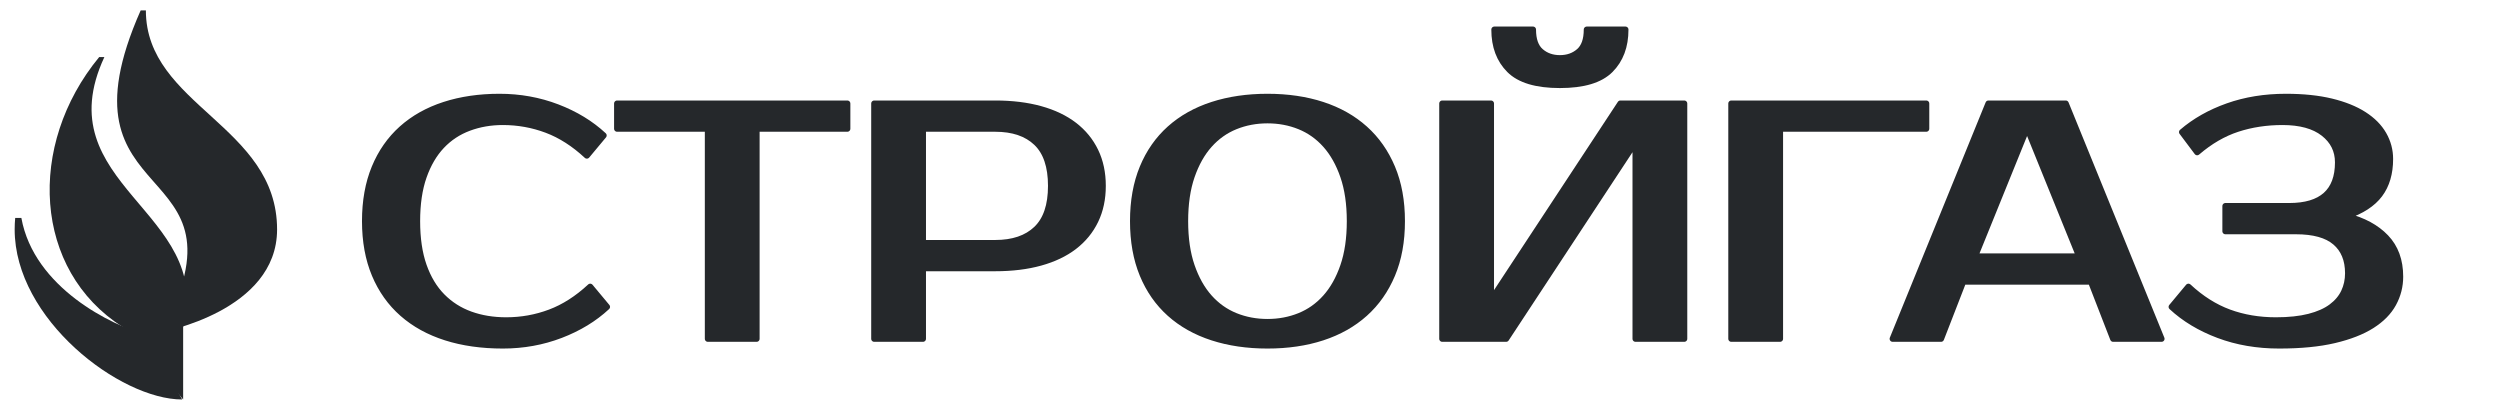
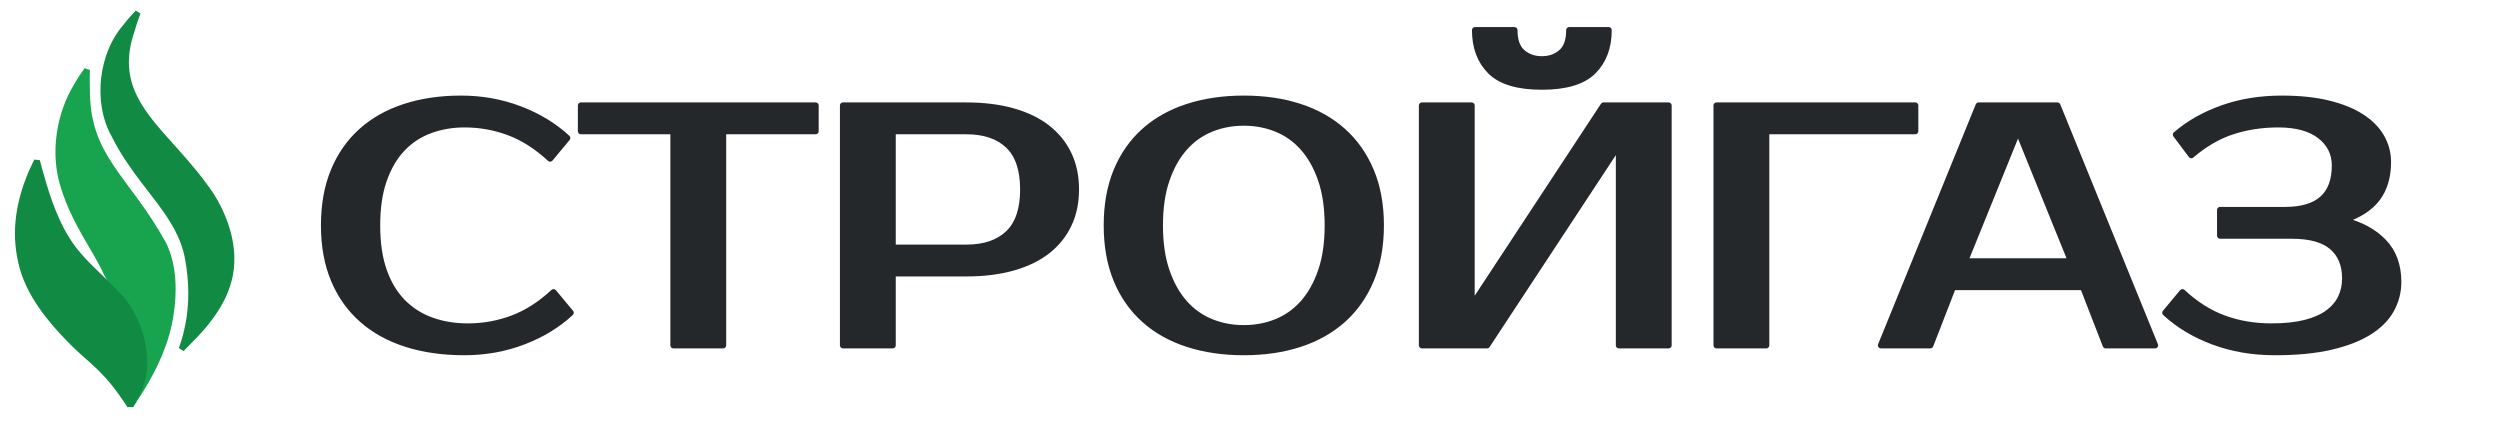
- <svg xmlns="http://www.w3.org/2000/svg" viewBox="12 0 531.286 88">
-   <g transform="scale(1.102564)">
-     <path d="M13.71 44.233C13.71 61.5 34 77 46 77L39 64.5C32.5 62.758 17.441 55.477 15 42H13.814C13.745 42.74 13.71 43.483 13.71 44.233Z" fill="#25282B" />
-     <path d="M39 2C39 20.314 64.29 24.174 64.29 44.233C64.29 60 42 64 42 64C60.5 29.5 20.5 41.5 38 2H39Z" fill="#25282B" />
-     <path d="M46.184 77L34.5 63C17.313 52.062 16 28 30 11H31C19.52 35.662 52.154 40.797 46.184 63V77Z" fill="#25282B" />
+ <svg xmlns="http://www.w3.org/2000/svg" viewBox="22.010 0 521.276 88">
+   <g transform="translate(3.2687 -0.9381) scale(0.08867266)">
+     <path d="M541.629 42.553C537.944 40.184 534.259 37.816 530.574 35.447C519.42 47.225 509.909 57.758 500.258 70.522C445.576 133.32 427.519 249.293 474.432 332.366C515.979 415.369 575.362 473.01 610.896 531.763C629.979 562.545 642.191 592.189 647.167 623.472C654.846 667.771 658.852 724.897 644.482 786.071C641.444 800.021 637.426 814.247 631.928 828.953C635.616 831.318 639.303 833.682 642.991 836.047C654.219 824.662 665.019 813.871 675.506 802.901C719.783 755.811 764.977 693.533 762.436 614.003C760.889 560.567 740.462 508.708 714.651 467.583C612.291 313.829 470.309 251.077 527.533 84.406C531.677 70.184 535.807 57.267 541.629 42.553Z" fill="#118A43" />
+     <path d="M422.68 175.125C418.534 173.708 414.389 172.292 410.243 170.875C401.266 183.628 393.349 195.216 385.708 208.626C345.611 274.493 326.885 369.611 355.546 455.446C382.903 540.755 430.517 600.649 454.242 653.04C470.172 686.271 492.767 715.257 503.619 755.505C517.002 803.776 520.708 861.973 516.412 920.65C515.568 934.236 514.138 948.413 512.044 963.153C516.136 964.718 520.228 966.282 524.32 967.847C532.667 955.282 540.616 943.041 548.152 931.048C580.067 878.98 608.828 820.422 619.238 752.509C628.056 698.028 627.369 633.815 602.182 582.26C513.697 421.388 421.024 378.957 422.774 218.272C422.396 203.89 422.1 190.415 422.68 175.125Z" fill="#18A44E" />
+     <path d="M305.133 387.232C300.78 386.744 296.426 386.256 292.072 385.768C286.734 396.544 281.807 407.114 277.288 417.5C251.318 479.992 236.464 551.005 254.305 627.946C270.922 705.364 327.909 770.307 366.722 810.287C410.035 856.518 445.011 873.921 490.352 937.666C497.211 947.619 504.065 956.789 511.031 968C515.412 968 519.793 968 524.174 968C531.109 956.422 537.221 945.916 542.214 933.3C579.696 857.624 543.792 746.05 488.924 695.002C441.446 645.891 407.594 619.593 380.246 578.779C352.431 538.269 331.401 482.855 313.99 420.083C310.934 409.696 307.973 398.751 305.133 387.232Z" fill="#118A43" />
  </g>
  <g fill="#25282B" stroke="#25282B" stroke-width="18" stroke-linejoin="round" paint-order="stroke fill">
    <path transform="translate(86 72) scale(0.07142857 -0.07142857)" d="M470 55Q538 55 600.5 78.5Q663 102 720 155L770 95Q713 42 632.0 11.0Q551 -20 460 -20Q366 -20 290.5 4.0Q215 28 161.5 75.0Q108 122 79.0 191.0Q50 260 50 350Q50 440 78.5 509.0Q107 578 159.5 625.0Q212 672 286.0 696.0Q360 720 450 720Q541 720 622.0 689.0Q703 658 760 605L710 545Q653 598 590.5 621.5Q528 645 460 645Q406 645 359.0 627.5Q312 610 278.0 574.0Q244 538 224.5 482.5Q205 427 205 350Q205 273 224.5 217.5Q244 162 279.5 126.0Q315 90 363.5 72.5Q412 55 470 55Z" />
    <path transform="translate(142.4286 72) scale(0.07142857 -0.07142857)" d="M695 625H425V0H280V625H10V700H695Z" />
    <path transform="translate(192.7857 72) scale(0.07142857 -0.07142857)" d="M430 700Q505 700 564.5 683.5Q624 667 665.0 635.5Q706 604 728.0 558.5Q750 513 750 455Q750 397 728.0 351.5Q706 306 665.0 274.5Q624 243 564.5 226.5Q505 210 430 210H215V0H70V700ZM215 625V285H430Q509 285 552.5 326.5Q596 368 596 455Q596 542 552.5 583.5Q509 625 430 625Z" />
    <path transform="translate(249.2143 72) scale(0.07142857 -0.07142857)" d="M450 650Q399 650 354.5 632.0Q310 614 277.0 577.0Q244 540 224.5 483.5Q205 427 205 350Q205 273 224.5 216.5Q244 160 277.0 123.0Q310 86 354.5 68.0Q399 50 450 50Q501 50 545.5 68.0Q590 86 623.0 123.0Q656 160 675.5 216.5Q695 273 695 350Q695 427 675.5 483.5Q656 540 623.0 577.0Q590 614 545.5 632.0Q501 650 450 650ZM450 720Q540 720 613.5 696.0Q687 672 739.5 625.0Q792 578 821.0 509.0Q850 440 850 350Q850 260 821.0 191.0Q792 122 739.5 75.0Q687 28 613.5 4.0Q540 -20 450 -20Q360 -20 286.0 4.0Q212 28 159.5 75.0Q107 122 78.5 191.0Q50 260 50 350Q50 440 78.5 509.0Q107 578 159.5 625.0Q212 672 286.0 696.0Q360 720 450 720Z" />
    <path transform="translate(313.5 72) scale(0.07142857 -0.07142857)" d="M645 0V570H635L260 0H70V700H215V130H225L600 700H790V0ZM420 755Q315 755 270.0 800.0Q225 845 225 920H340Q340 875 363.0 855.0Q386 835 420 835Q454 835 477.0 855.0Q500 875 500 920H615Q615 845 570.0 800.0Q525 755 420 755Z" />
    <path transform="translate(374.9286 72) scale(0.07142857 -0.07142857)" d="M215 625V0H70V700H650V625Z" />
    <path transform="translate(413.5 72) scale(0.07142857 -0.07142857)" d="M255 245H565L415 615H405ZM525 700 810 0H666L600 170H220L154 0H10L295 700Z" />
    <path transform="translate(472.0714 72) scale(0.07142857 -0.07142857)" d="M350 645Q278 645 215.5 624.5Q153 604 96 555L51 615Q108 664 187.0 692.0Q266 720 360 720Q437 720 495.0 706.0Q553 692 592.0 667.0Q631 642 650.5 608.0Q670 574 670 535Q670 471 639.0 429.5Q608 388 540 365Q615 346 657.5 301.5Q700 257 700 185Q700 142 679.5 104.5Q659 67 615.5 39.5Q572 12 504.0 -4.0Q436 -20 340 -20Q242 -20 159.5 11.0Q77 42 20 95L70 155Q127 102 191.0 78.5Q255 55 330 55Q388 55 429.0 65.5Q470 76 495.5 95.0Q521 114 533.0 139.5Q545 165 545 195Q545 255 507.0 287.5Q469 320 390 320H180V395H370Q515 395 515 525Q515 578 472.0 611.5Q429 645 350 645Z" />
  </g>
</svg>
